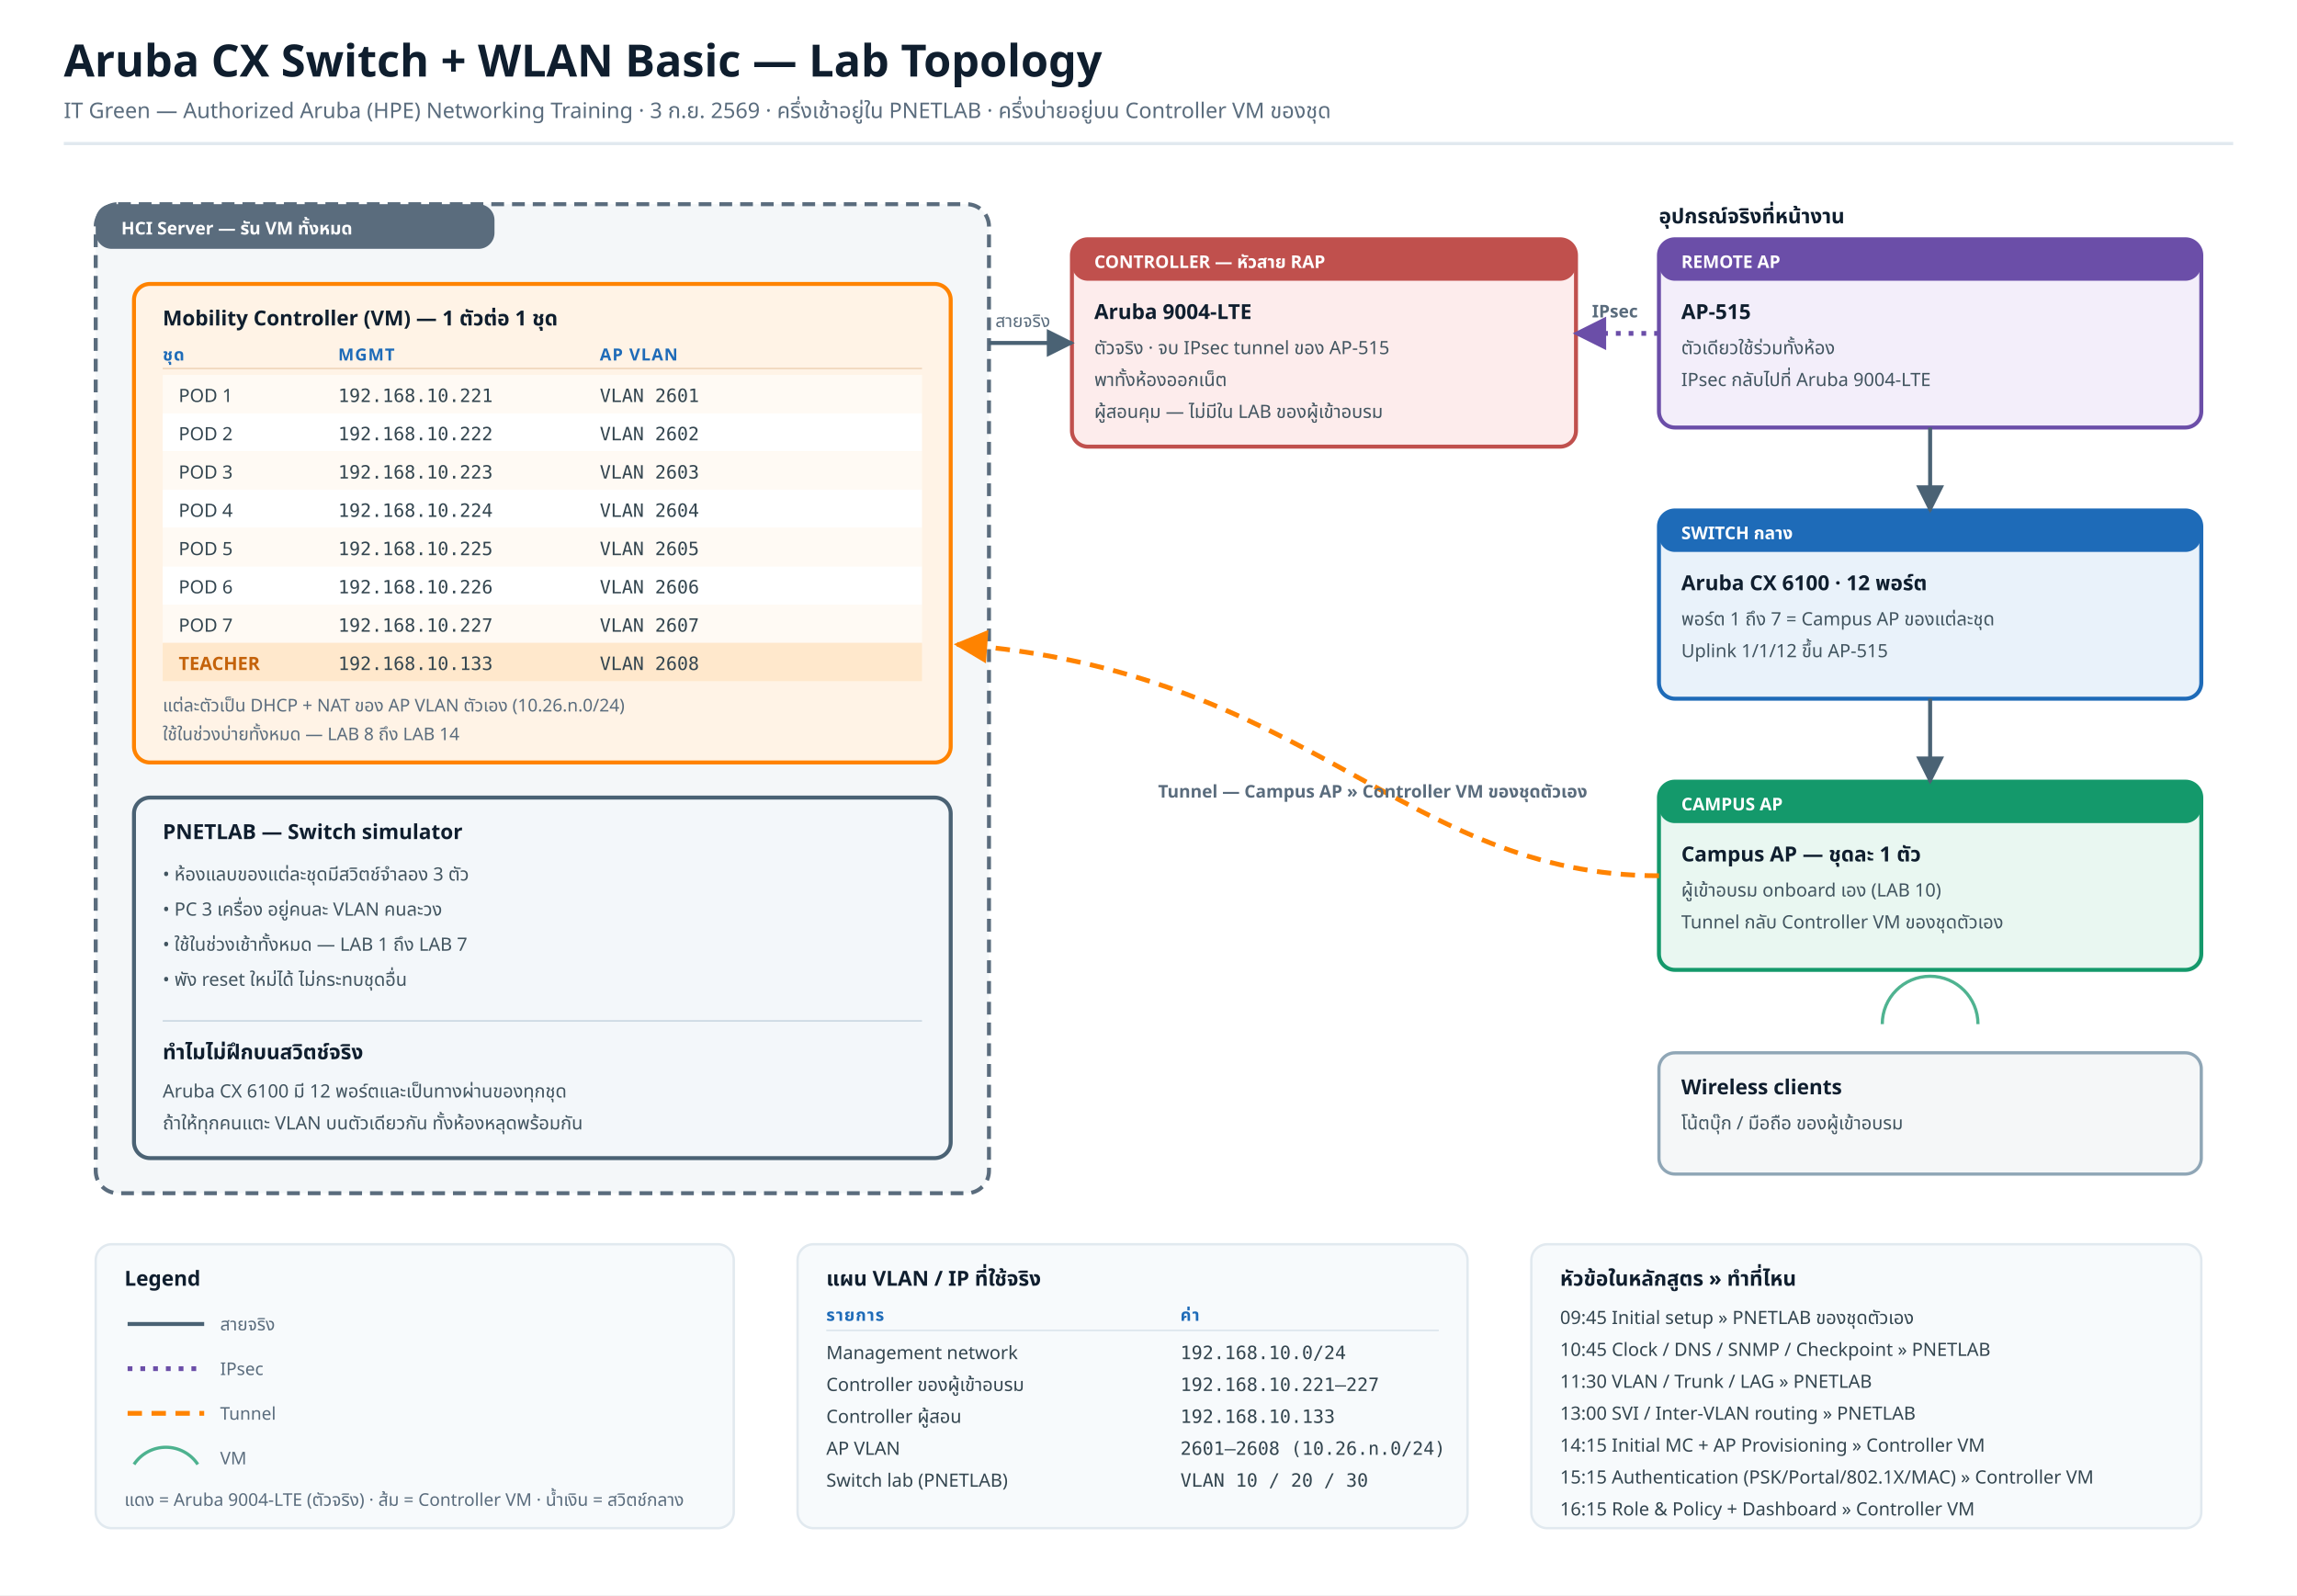
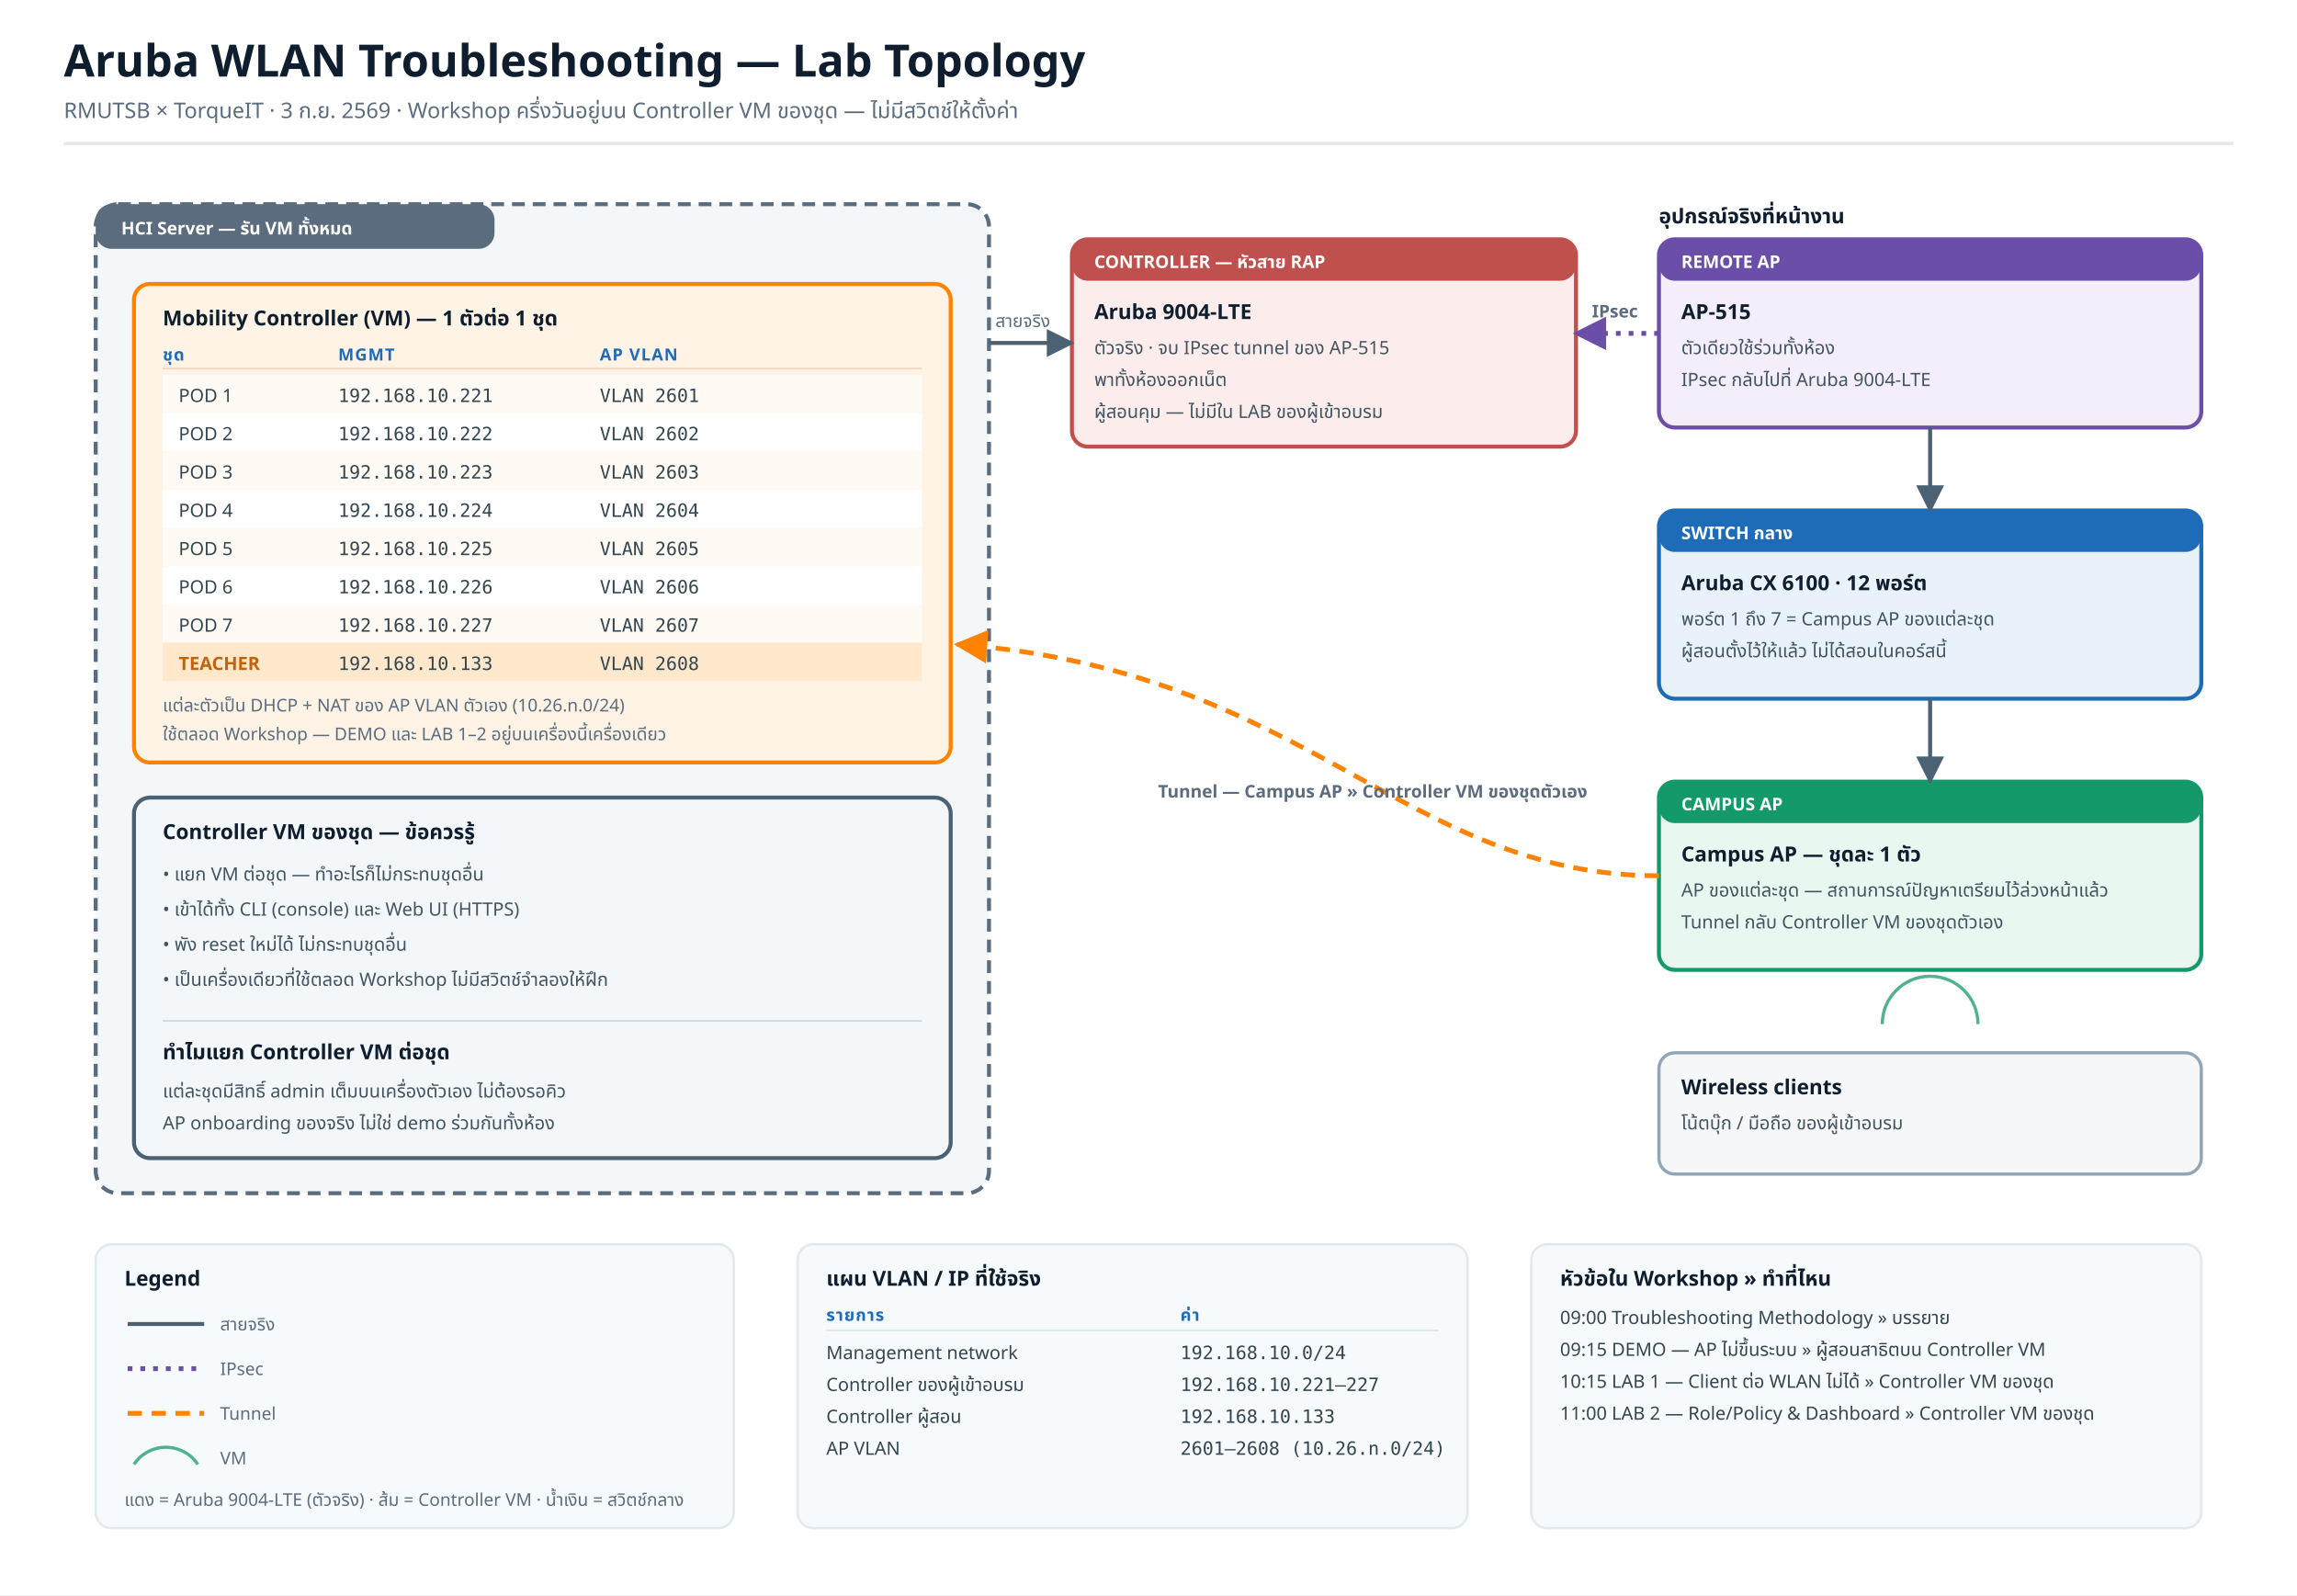
<svg xmlns="http://www.w3.org/2000/svg" width="1440" height="1000" id="svg-lab" viewBox="0 0 1440 1000">
  <defs>
    <style>#svg-lab text{font-family:"IBM Plex Sans Thai","Sarabun","Loma","Noto Sans Thai","Segoe UI",sans-serif;fill:#0F1E2E}#svg-lab .h1{font-size:28px;font-weight:700}#svg-lab .sub{font-size:13.5px;fill:#5A6C7D}#svg-lab .lbl2{font-size:13px;font-weight:700}#svg-lab .role{font-size:11.5px;fill:#41545F}#svg-lab .tiny{font-size:11px;fill:#5A6C7D}#svg-lab .tag{font-size:11px;font-weight:700;fill:#fff}#svg-lab .th{font-size:10.5px;font-weight:700;fill:#1E6BB8;letter-spacing:.06em}#svg-lab .td{font-size:11.5px;fill:#33454F}#svg-lab .tteach{font-weight:700;fill:#C4620A}#svg-lab .mono2{font-family:"IBM Plex Mono",monospace;font-size:11.5px}#svg-lab .link{stroke:#4A6274;stroke-width:2.5;fill:none}#svg-lab .tunnel{stroke:#FF8300;stroke-width:3;stroke-dasharray:9 6;fill:none}#svg-lab .ipsec{stroke:#6B4EA8;stroke-width:3;stroke-dasharray:3 5;fill:none}#svg-lab .air{stroke:#14996B;stroke-width:2;fill:none;opacity:.75}#svg-lab .host{fill:#F4F7F9;stroke:#5A6C7D;stroke-width:2.5;stroke-dasharray:8 5}</style>
    <marker id="ar-svg-lab" viewBox="0 0 10 10" refX="9" refY="5" markerWidth="7" markerHeight="7" orient="auto-start-reverse">
      <path d="M0 0 L10 5 L0 10 z" fill="#FF8300" />
    </marker>
    <marker id="arp-svg-lab" viewBox="0 0 10 10" refX="9" refY="5" markerWidth="7" markerHeight="7" orient="auto-start-reverse">
      <path d="M0 0 L10 5 L0 10 z" fill="#6B4EA8" />
    </marker>
    <marker id="arg-svg-lab" viewBox="0 0 10 10" refX="9" refY="5" markerWidth="7" markerHeight="7" orient="auto-start-reverse">
      <path d="M0 0 L10 5 L0 10 z" fill="#4A6274" />
    </marker>
  </defs>
  <rect width="1440" height="1000" fill="#FFFFFF" />
-   <text class="h1" x="40" y="48">Aruba CX Switch + WLAN Basic — Lab Topology</text>
-   <text class="sub" x="40" y="74">IT Green — Authorized Aruba (HPE) Networking Training · 3 ก.ย. 2569 · ครึ่งเช้าอยู่ใน PNETLAB · ครึ่งบ่ายอยู่บน Controller VM ของชุด</text>
+   <text class="h1" x="40" y="48">Aruba WLAN Troubleshooting — Lab Topology</text>
+   <text class="sub" x="40" y="74">RMUTSB × TorqueIT · 3 ก.ย. 2569 · Workshop ครึ่งวันอยู่บน Controller VM ของชุด — ไม่มีสวิตช์ให้ตั้งค่า</text>
  <line x1="40" y1="90" x2="1400" y2="90" stroke="#E1E9EF" stroke-width="2" />
  <rect class="host" x="60" y="128" width="560" height="620" rx="14" />
  <rect x="60" y="128" width="250" height="28" rx="10" fill="#5A6C7D" />
  <text class="tag" x="76" y="147">HCI Server — รัน VM ทั้งหมด</text>
  <rect x="84" y="178" width="512" height="300" rx="10" fill="#FFF3E6" stroke="#FF8300" stroke-width="2.5" />
  <text class="lbl2" x="102" y="204">Mobility Controller (VM) — 1 ตัวต่อ 1 ชุด</text>
  <text class="th" x="102" y="226">ชุด</text>
  <text class="th" x="212" y="226">MGMT</text>
  <text class="th" x="376" y="226">AP VLAN</text>
  <line x1="102" y1="231" x2="578" y2="231" stroke="#F0D6BC" />
  <rect x="102" y="235" width="476" height="24" fill="#FFFAF4" />
  <text class="td" x="112" y="252">POD 1</text>
  <text class="td mono2" x="212" y="252">192.168.10.221</text>
  <text class="td mono2" x="376" y="252">VLAN 2601</text>
  <rect x="102" y="259" width="476" height="24" fill="#FFFFFF" />
  <text class="td" x="112" y="276">POD 2</text>
  <text class="td mono2" x="212" y="276">192.168.10.222</text>
  <text class="td mono2" x="376" y="276">VLAN 2602</text>
  <rect x="102" y="283" width="476" height="24" fill="#FFFAF4" />
  <text class="td" x="112" y="300">POD 3</text>
  <text class="td mono2" x="212" y="300">192.168.10.223</text>
  <text class="td mono2" x="376" y="300">VLAN 2603</text>
  <rect x="102" y="307" width="476" height="24" fill="#FFFFFF" />
  <text class="td" x="112" y="324">POD 4</text>
  <text class="td mono2" x="212" y="324">192.168.10.224</text>
  <text class="td mono2" x="376" y="324">VLAN 2604</text>
  <rect x="102" y="331" width="476" height="24" fill="#FFFAF4" />
  <text class="td" x="112" y="348">POD 5</text>
  <text class="td mono2" x="212" y="348">192.168.10.225</text>
  <text class="td mono2" x="376" y="348">VLAN 2605</text>
  <rect x="102" y="355" width="476" height="24" fill="#FFFFFF" />
  <text class="td" x="112" y="372">POD 6</text>
  <text class="td mono2" x="212" y="372">192.168.10.226</text>
  <text class="td mono2" x="376" y="372">VLAN 2606</text>
  <rect x="102" y="379" width="476" height="24" fill="#FFFAF4" />
  <text class="td" x="112" y="396">POD 7</text>
  <text class="td mono2" x="212" y="396">192.168.10.227</text>
  <text class="td mono2" x="376" y="396">VLAN 2607</text>
  <rect x="102" y="403" width="476" height="24" fill="#FFE8CC" />
  <text class="td tteach" x="112" y="420">TEACHER</text>
  <text class="td mono2" x="212" y="420">192.168.10.133</text>
  <text class="td mono2" x="376" y="420">VLAN 2608</text>
  <text class="tiny" x="102" y="446">แต่ละตัวเป็น DHCP + NAT ของ AP VLAN ตัวเอง (10.26.n.0/24)</text>
-   <text class="tiny" x="102" y="464">ใช้ในช่วงบ่ายทั้งหมด — LAB 8 ถึง LAB 14</text>
+   <text class="tiny" x="102" y="464">ใช้ตลอด Workshop — DEMO และ LAB 1–2 อยู่บนเครื่องนี้เครื่องเดียว</text>
  <rect x="84" y="500" width="512" height="226" rx="10" fill="#F3F7FA" stroke="#4A6274" stroke-width="2.5" />
-   <text class="lbl2" x="102" y="526">PNETLAB — Switch simulator</text>
-   <text class="role" x="102" y="552">• ห้องแลบของแต่ละชุดมีสวิตช์จำลอง 3 ตัว</text>
-   <text class="role" x="102" y="574">• PC 3 เครื่อง อยู่คนละ VLAN คนละวง</text>
-   <text class="role" x="102" y="596">• ใช้ในช่วงเช้าทั้งหมด — LAB 1 ถึง LAB 7</text>
-   <text class="role" x="102" y="618">• พัง reset ใหม่ได้ ไม่กระทบชุดอื่น</text>
+   <text class="lbl2" x="102" y="526">Controller VM ของชุด — ข้อควรรู้</text>
+   <text class="role" x="102" y="552">• แยก VM ต่อชุด — ทำอะไรก็ไม่กระทบชุดอื่น</text>
+   <text class="role" x="102" y="574">• เข้าได้ทั้ง CLI (console) และ Web UI (HTTPS)</text>
+   <text class="role" x="102" y="596">• พัง reset ใหม่ได้ ไม่กระทบชุดอื่น</text>
+   <text class="role" x="102" y="618">• เป็นเครื่องเดียวที่ใช้ตลอด Workshop ไม่มีสวิตช์จำลองให้ฝึก</text>
  <line x1="102" y1="640" x2="578" y2="640" stroke="#CBD8E2" />
-   <text class="lbl2" x="102" y="664">ทำไมไม่ฝึกบนสวิตช์จริง</text>
-   <text class="role" x="102" y="688">Aruba CX 6100 มี 12 พอร์ตและเป็นทางผ่านของทุกชุด</text>
-   <text class="role" x="102" y="708">ถ้าให้ทุกคนแตะ VLAN บนตัวเดียวกัน ทั้งห้องหลุดพร้อมกัน</text>
+   <text class="lbl2" x="102" y="664">ทำไมแยก Controller VM ต่อชุด</text>
+   <text class="role" x="102" y="688">แต่ละชุดมีสิทธิ์ admin เต็มบนเครื่องตัวเอง ไม่ต้องรอคิว</text>
+   <text class="role" x="102" y="708">AP onboarding ของจริง ไม่ใช่ demo ร่วมกันทั้งห้อง</text>
  <rect x="672" y="150" width="316" height="130" rx="10" fill="#FDECEC" stroke="#C0504D" stroke-width="2.5" />
  <rect x="672" y="150" width="316" height="26" rx="10" fill="#C0504D" />
  <text class="tag" x="686" y="168">CONTROLLER — หัวสาย RAP</text>
  <text class="lbl2" x="686" y="200">Aruba 9004-LTE</text>
  <text class="role" x="686" y="222">ตัวจริง · จบ IPsec tunnel ของ AP-515</text>
  <text class="role" x="686" y="242">พาทั้งห้องออกเน็ต</text>
  <text class="role" x="686" y="262">ผู้สอนคุม — ไม่มีใน LAB ของผู้เข้าอบรม</text>
  <path class="link" marker-end="url(#arg-svg-lab)" d="M620 215 H 672" />
  <text class="tiny" x="624" y="205">สายจริง</text>
  <text class="lbl2" x="1040" y="140">อุปกรณ์จริงที่หน้างาน</text>
  <rect x="1040" y="150" width="340" height="118" rx="10" fill="#F3EEFA" stroke="#6B4EA8" stroke-width="2.5" />
  <rect x="1040" y="150" width="340" height="26" rx="10" fill="#6B4EA8" />
  <text class="tag" x="1054" y="168">REMOTE AP</text>
  <text class="lbl2" x="1054" y="200">AP-515</text>
  <text class="role" x="1054" y="222">ตัวเดียวใช้ร่วมทั้งห้อง</text>
  <text class="role" x="1054" y="242">IPsec กลับไปที่ Aruba 9004-LTE</text>
  <rect x="1040" y="320" width="340" height="118" rx="10" fill="#E9F2FA" stroke="#1E6BB8" stroke-width="2.5" />
  <rect x="1040" y="320" width="340" height="26" rx="10" fill="#1E6BB8" />
  <text class="tag" x="1054" y="338">SWITCH กลาง</text>
  <text class="lbl2" x="1054" y="370">Aruba CX 6100 · 12 พอร์ต</text>
  <text class="role" x="1054" y="392">พอร์ต 1 ถึง 7 = Campus AP ของแต่ละชุด</text>
-   <text class="role" x="1054" y="412">Uplink 1/1/12 ขึ้น AP-515</text>
+   <text class="role" x="1054" y="412">ผู้สอนตั้งไว้ให้แล้ว ไม่ได้สอนในคอร์สนี้</text>
  <rect x="1040" y="490" width="340" height="118" rx="10" fill="#E9F7F1" stroke="#14996B" stroke-width="2.5" />
  <rect x="1040" y="490" width="340" height="26" rx="10" fill="#14996B" />
  <text class="tag" x="1054" y="508">CAMPUS AP</text>
  <text class="lbl2" x="1054" y="540">Campus AP — ชุดละ 1 ตัว</text>
-   <text class="role" x="1054" y="562">ผู้เข้าอบรม onboard เอง (LAB 10)</text>
+   <text class="role" x="1054" y="562">AP ของแต่ละชุด — สถานการณ์ปัญหาเตรียมไว้ล่วงหน้าแล้ว</text>
  <text class="role" x="1054" y="582">Tunnel กลับ Controller VM ของชุดตัวเอง</text>
  <rect x="1040" y="660" width="340" height="76" rx="10" fill="#F5F7F8" stroke="#8FA6B6" stroke-width="2" />
  <text class="lbl2" x="1054" y="686">Wireless clients</text>
  <text class="role" x="1054" y="708">โน้ตบุ๊ก / มือถือ ของผู้เข้าอบรม</text>
  <path class="link" marker-end="url(#arg-svg-lab)" d="M1210 268 V 320" />
  <path class="link" marker-end="url(#arg-svg-lab)" d="M1210 438 V 490" />
  <path class="air" d="M1180 642 a30 30 0 0 1 60 0" />
  <path class="ipsec" marker-end="url(#arp-svg-lab)" d="M1040 209 H 988" />
  <text class="tiny" x="998" y="199" fill="#6B4EA8" font-weight="700">IPsec</text>
  <path class="tunnel" marker-end="url(#ar-svg-lab)" d="M1040 549 C 880 549 820 420 600 404" />
  <text class="tiny" x="726" y="500" fill="#C4620A" font-weight="700">Tunnel — Campus AP » Controller VM ของชุดตัวเอง</text>
  <rect x="60" y="780" width="400" height="178" rx="10" fill="#F7FAFC" stroke="#E1E9EF" stroke-width="1.5" />
  <text class="lbl2" x="78" y="806">Legend</text>
  <line class="link" x1="80" y1="830" x2="128" y2="830" />
  <text class="tiny" x="138" y="834">สายจริง</text>
  <path class="ipsec" d="M80 858 H 128" />
  <text class="tiny" x="138" y="862">IPsec</text>
  <path class="tunnel" d="M80 886 H 128" />
  <text class="tiny" x="138" y="890">Tunnel</text>
  <path class="air" d="M84 918 a24 24 0 0 1 40 0" />
  <text class="tiny" x="138" y="918">VM</text>
  <text class="tiny" x="78" y="944">แดง = Aruba 9004-LTE (ตัวจริง) · ส้ม = Controller VM · น้ำเงิน = สวิตช์กลาง</text>
  <rect x="500" y="780" width="420" height="178" rx="10" fill="#F7FAFC" stroke="#E1E9EF" stroke-width="1.5" />
  <text class="lbl2" x="518" y="806">แผน VLAN / IP ที่ใช้จริง</text>
  <text class="th" x="518" y="828">รายการ</text>
  <text class="th" x="740" y="828">ค่า</text>
  <line x1="518" y1="834" x2="902" y2="834" stroke="#DCE6ED" />
  <text class="td" x="518" y="852">Management network</text>
  <text class="td mono2" x="740" y="852">192.168.10.0/24</text>
  <text class="td" x="518" y="872">Controller ของผู้เข้าอบรม</text>
  <text class="td mono2" x="740" y="872">192.168.10.221–227</text>
  <text class="td" x="518" y="892">Controller ผู้สอน</text>
  <text class="td mono2" x="740" y="892">192.168.10.133</text>
  <text class="td" x="518" y="912">AP VLAN</text>
  <text class="td mono2" x="740" y="912">2601–2608 (10.26.n.0/24)</text>
-   <text class="td" x="518" y="932">Switch lab (PNETLAB)</text>
-   <text class="td mono2" x="740" y="932">VLAN 10 / 20 / 30</text>
  <rect x="960" y="780" width="420" height="178" rx="10" fill="#F7FAFC" stroke="#E1E9EF" stroke-width="1.5" />
-   <text class="lbl2" x="978" y="806">หัวข้อในหลักสูตร » ทำที่ไหน</text>
-   <text class="td" x="978" y="830">09:45 Initial setup » PNETLAB ของชุดตัวเอง</text>
-   <text class="td" x="978" y="850">10:45 Clock / DNS / SNMP / Checkpoint » PNETLAB</text>
-   <text class="td" x="978" y="870">11:30 VLAN / Trunk / LAG » PNETLAB</text>
-   <text class="td" x="978" y="890">13:00 SVI / Inter-VLAN routing » PNETLAB</text>
-   <text class="td" x="978" y="910">14:15 Initial MC + AP Provisioning » Controller VM</text>
-   <text class="td" x="978" y="930">15:15 Authentication (PSK/Portal/802.1X/MAC) » Controller VM</text>
-   <text class="td" x="978" y="950">16:15 Role &amp; Policy + Dashboard » Controller VM</text>
+   <text class="lbl2" x="978" y="806">หัวข้อใน Workshop » ทำที่ไหน</text>
+   <text class="td" x="978" y="830">09:00 Troubleshooting Methodology » บรรยาย</text>
+   <text class="td" x="978" y="850">09:15 DEMO — AP ไม่ขึ้นระบบ » ผู้สอนสาธิตบน Controller VM</text>
+   <text class="td" x="978" y="870">10:15 LAB 1 — Client ต่อ WLAN ไม่ได้ » Controller VM ของชุด</text>
+   <text class="td" x="978" y="890">11:00 LAB 2 — Role/Policy &amp; Dashboard » Controller VM ของชุด</text>
</svg>
